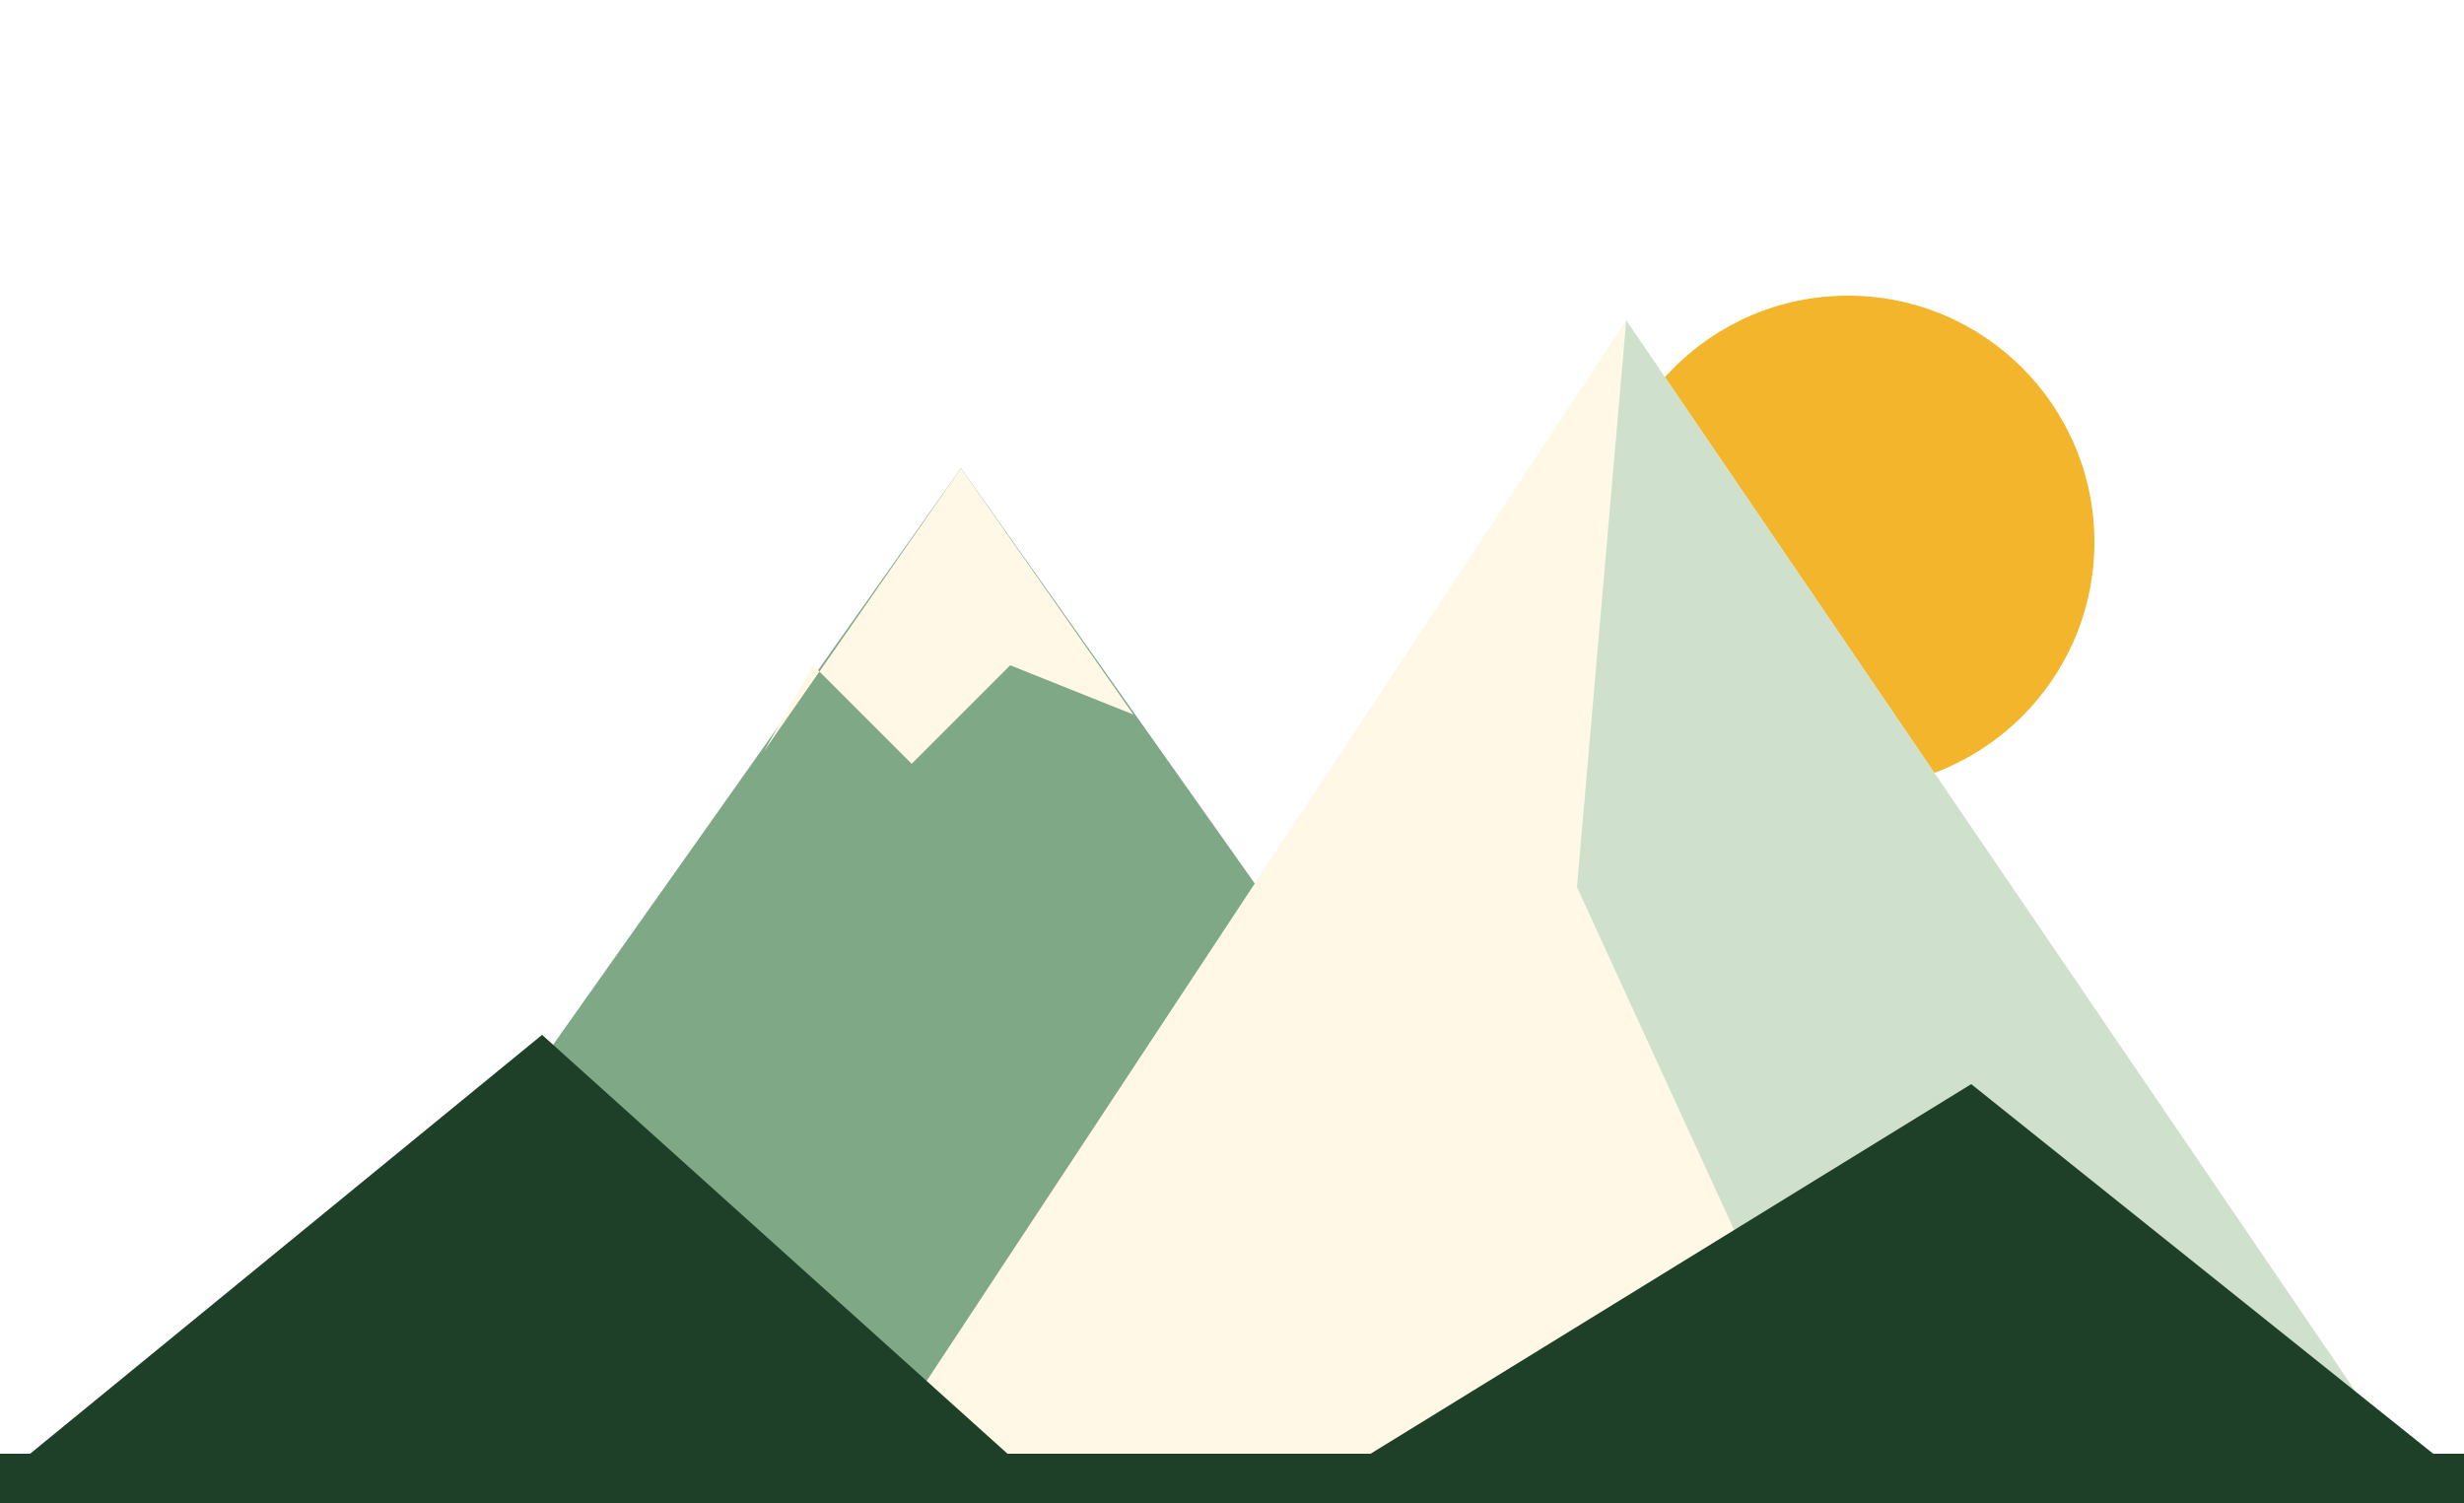
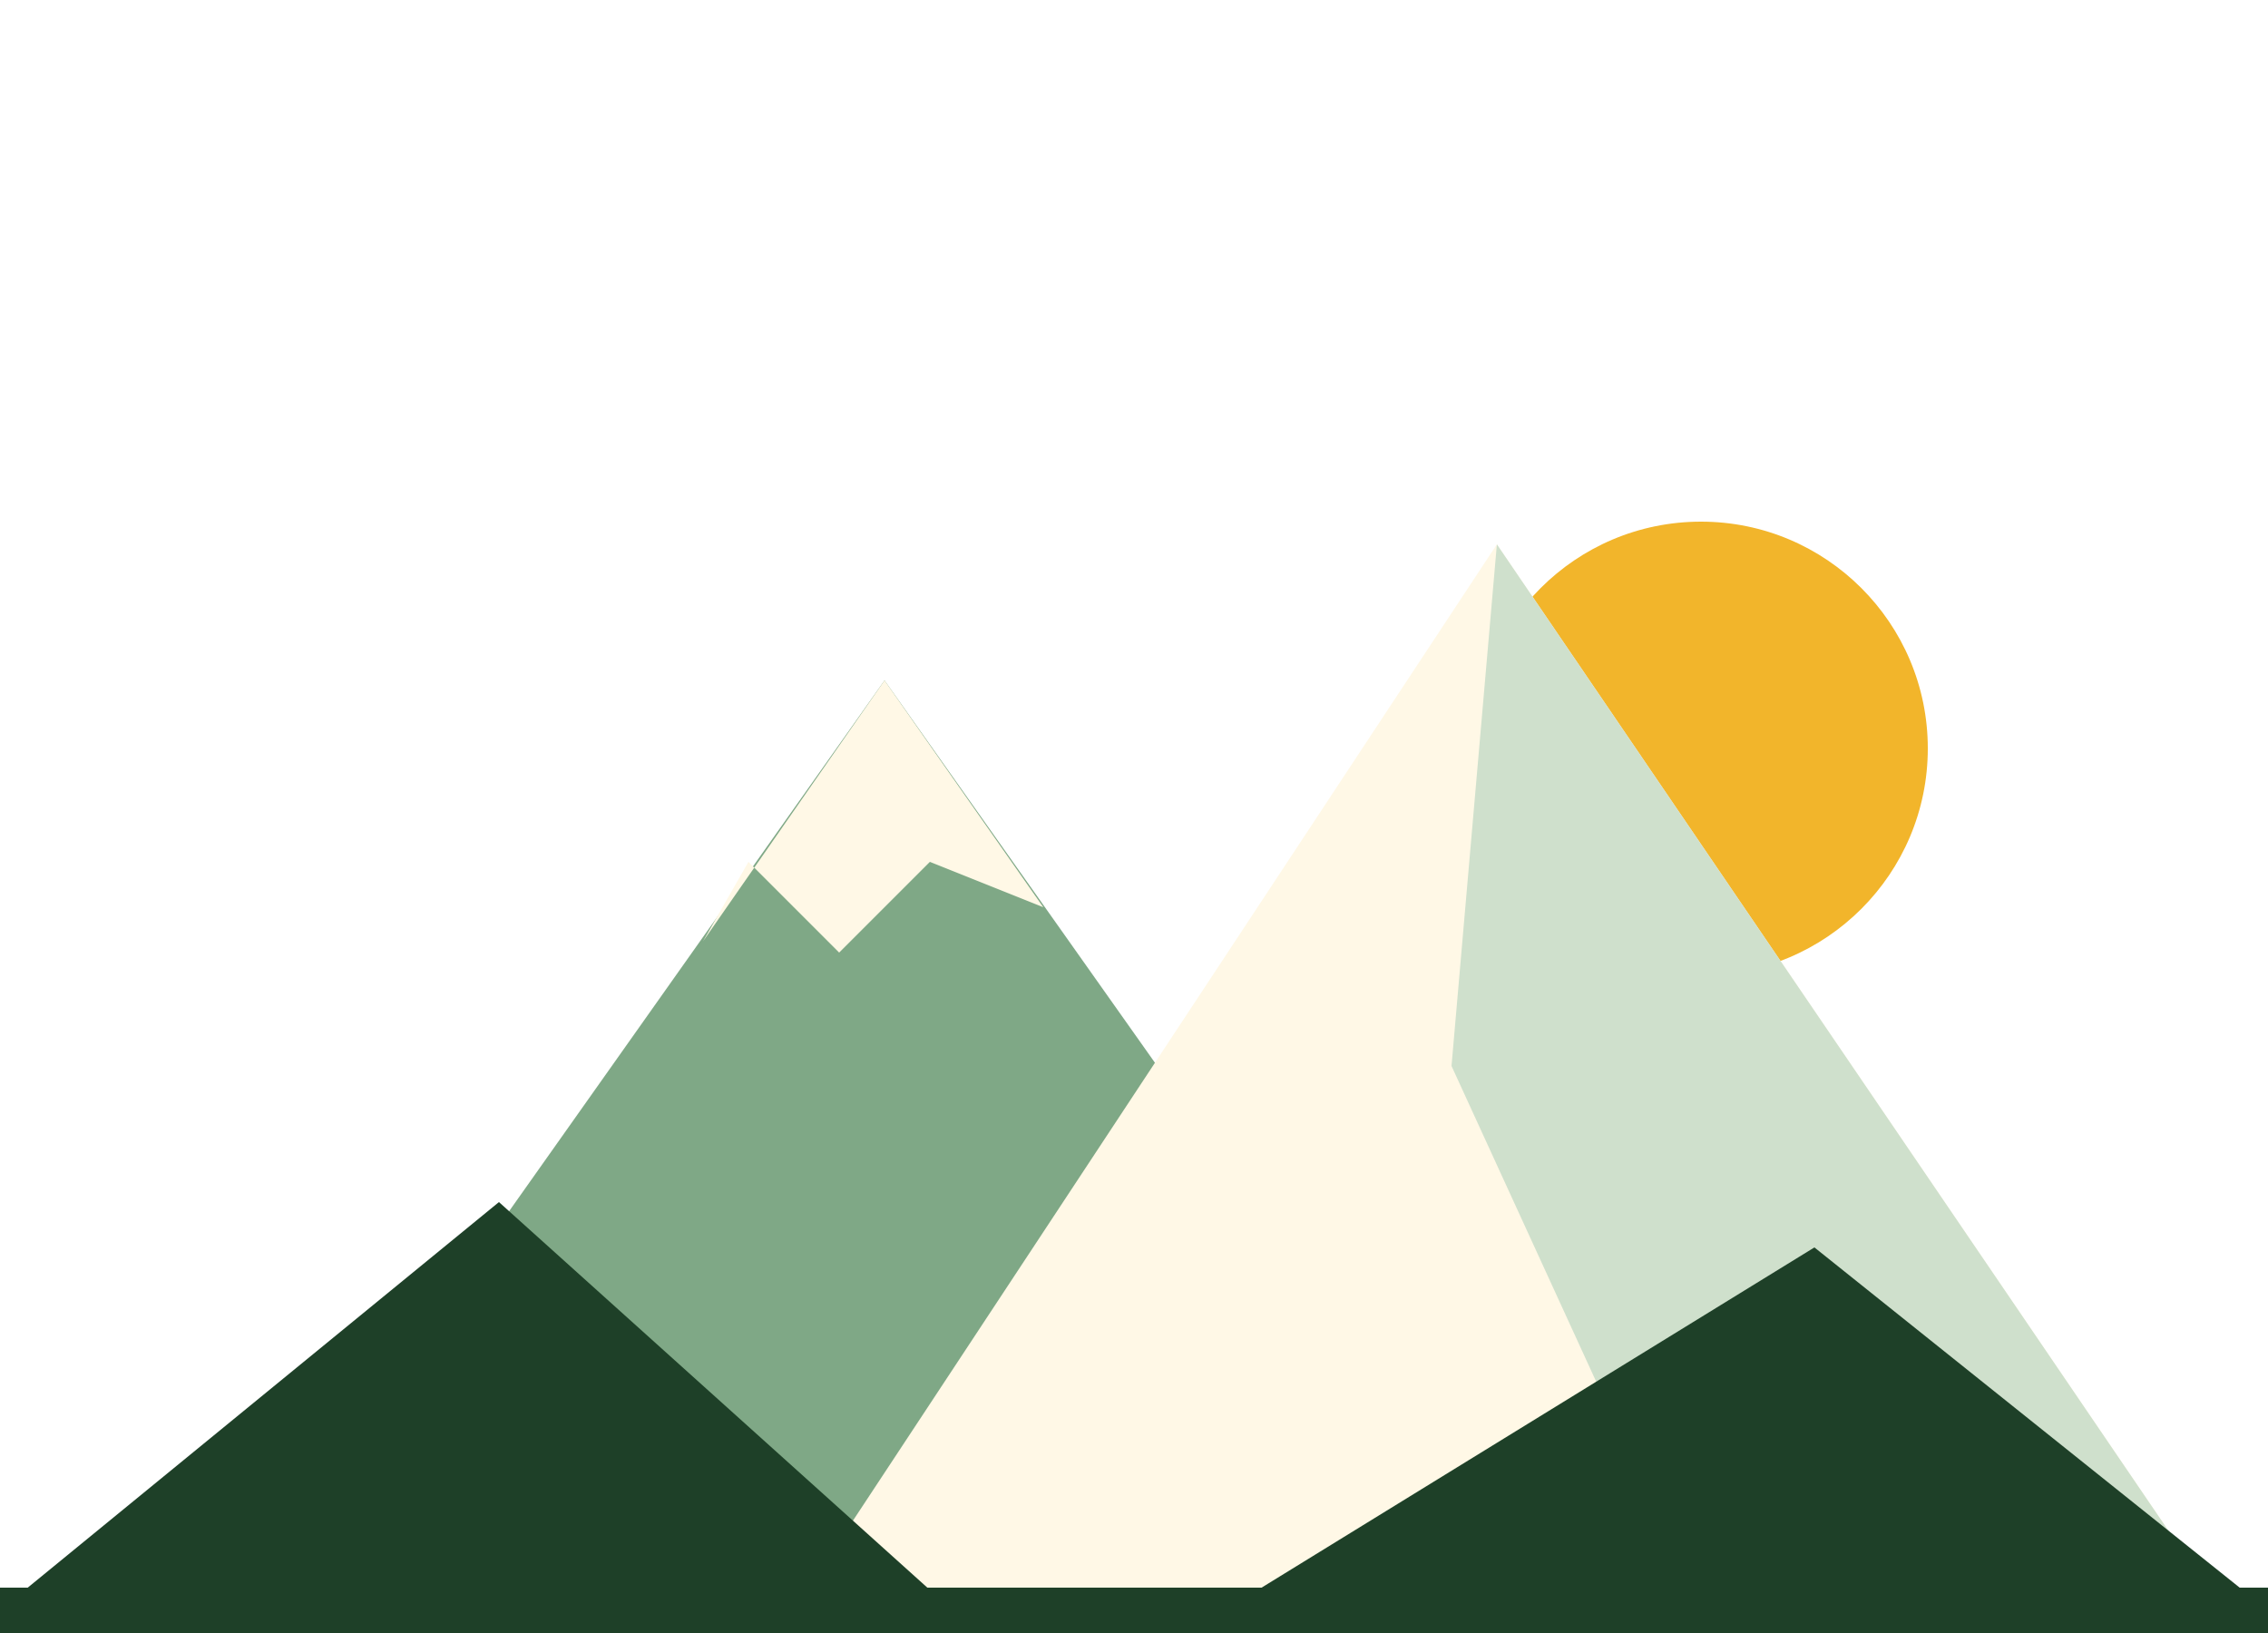
- <svg xmlns="http://www.w3.org/2000/svg" viewBox="0 0 200 122">
+ <svg xmlns="http://www.w3.org/2000/svg" viewBox="0 -22 200 144">
  <circle cx="150" cy="44" r="20" fill="#F2B52B" />
  <polygon points="20,120 78,38 136,120" fill="#7FA886" />
  <polygon points="78,38 92,58 82,54 74,62 66,54 62,61" fill="#FFF8E6" />
  <polygon points="70,120 132,26 196,120" fill="#FFF8E6" />
  <polygon points="132,26 196,120 150,120 128,72" fill="#CFE0CC" />
  <polygon points="0,120 44,84 84,120" fill="#1E4028" />
  <polygon points="108,120 160,88 200,120" fill="#1E4028" />
  <rect x="0" y="118" width="200" height="4" fill="#1E4028" />
</svg>
